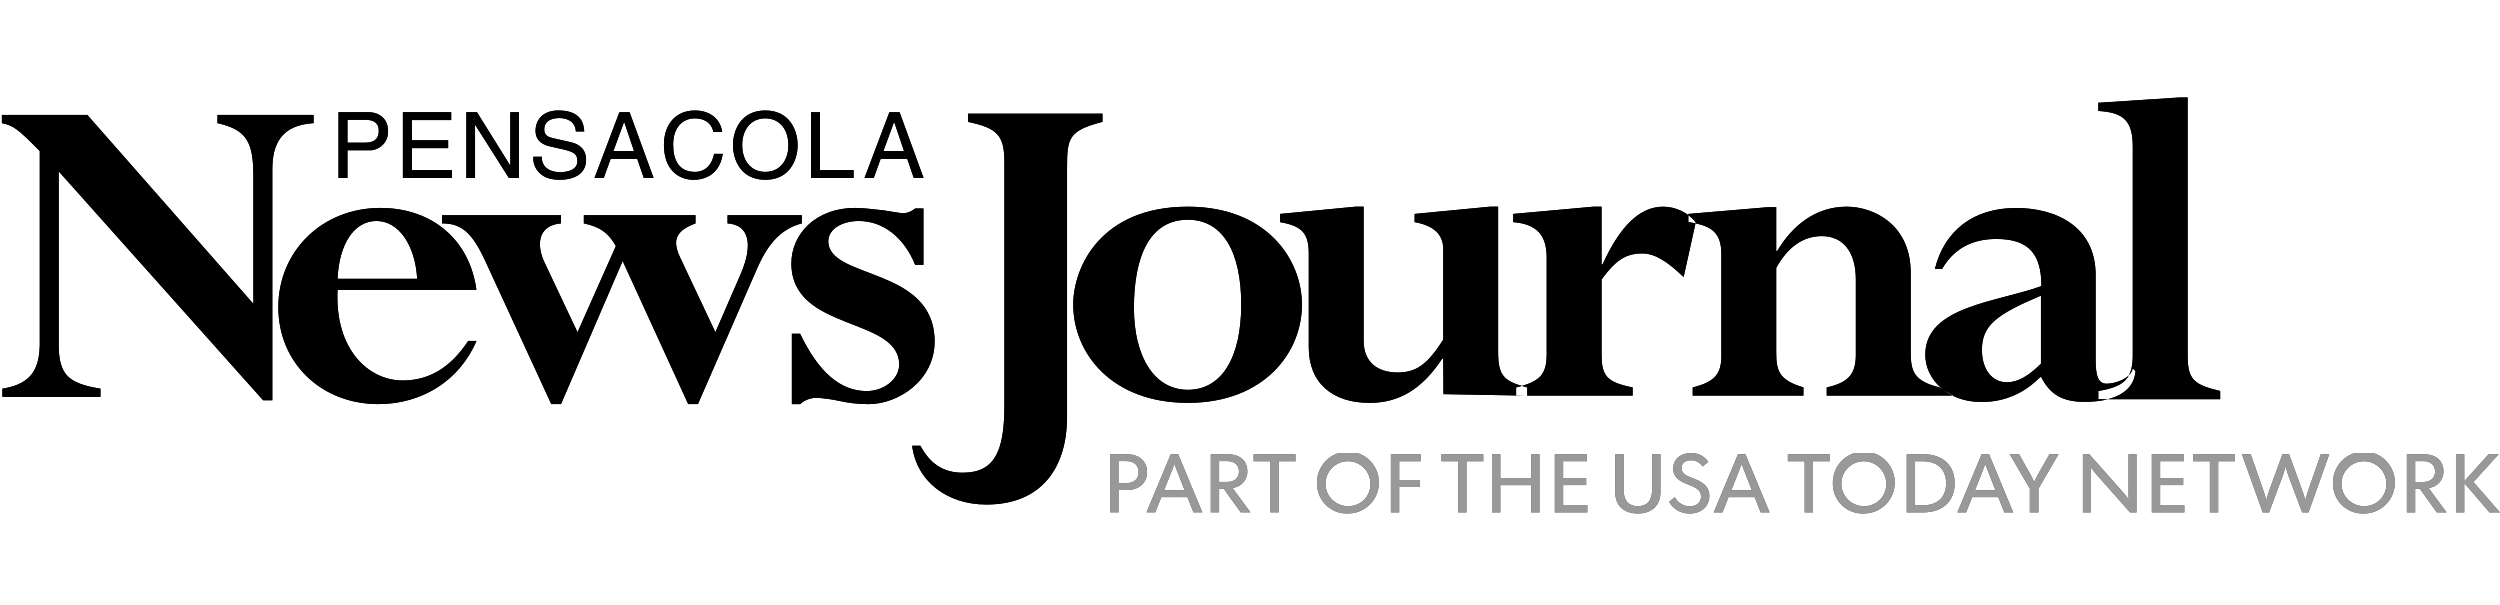
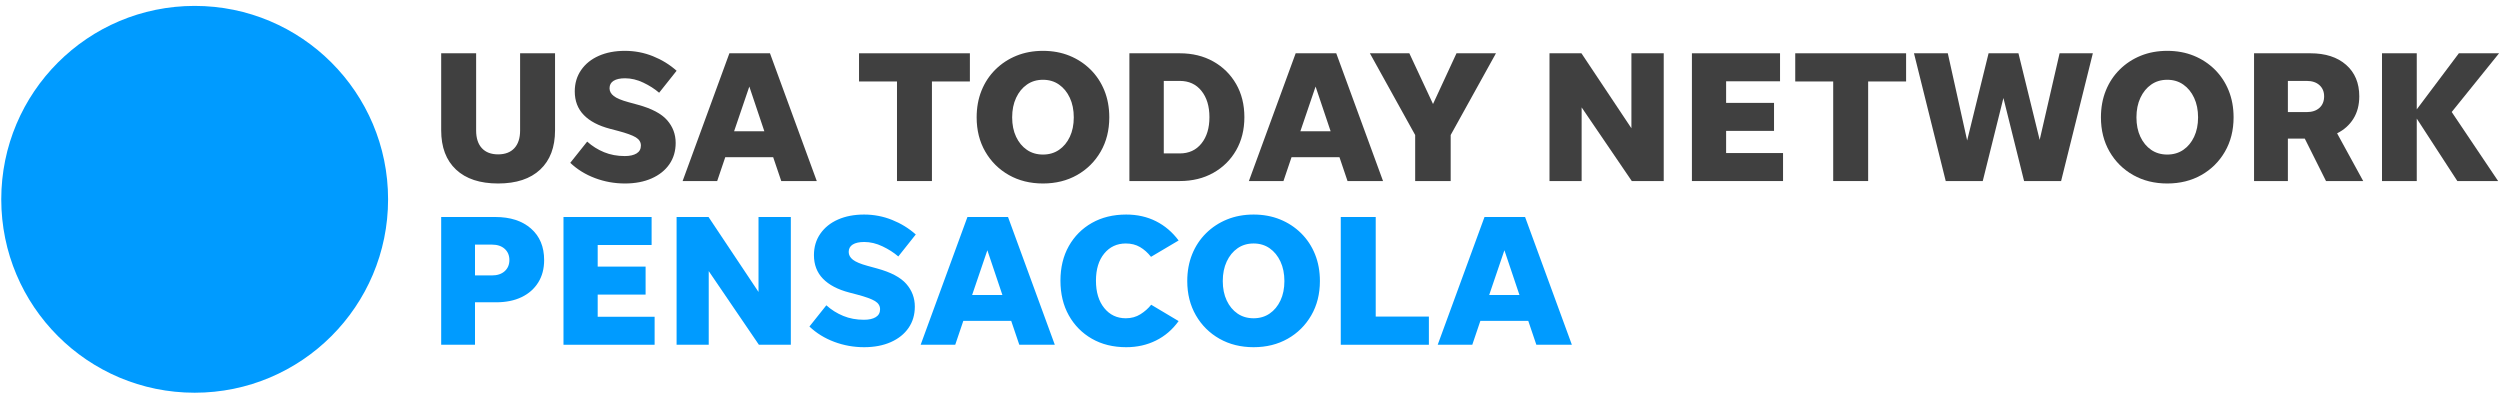
- <svg xmlns="http://www.w3.org/2000/svg" id="pensacoloa" width="662" height="160" viewBox="0 0 662 160">
-   <defs>
-     <style>
-       .cls-1 {
-         fill: #000;
-         filter: url(#filter);
-       }
- 
-       .cls-1, .cls-2 {
-         fill-rule: evenodd;
-       }
- 
-       .cls-2 {
-         filter: url(#filter-2);
-       }
-     </style>
-     <filter id="filter" x="294" y="119.969" width="367.969" height="16" filterUnits="userSpaceOnUse">
-       <feFlood result="flood" flood-color="#999" />
-       <feComposite result="composite" operator="in" in2="SourceGraphic" />
-       <feBlend result="blend" in2="SourceGraphic" />
-     </filter>
-     <filter id="filter-2" x="0.5" y="25.813" width="587.406" height="107.781" filterUnits="userSpaceOnUse">
-       <feFlood result="flood" flood-color="#000" />
-       <feComposite result="composite" operator="in" in2="SourceGraphic" />
-       <feBlend result="blend" in2="SourceGraphic" />
-     </filter>
-   </defs>
-   <path id="USAT_Network" data-name="USAT Network" class="cls-1" d="M293.989,120.273h4.489c3.156,0,5.267,1.865,5.267,4.741s-2.155,4.735-5.267,4.735h-2.29v5.925h-2.2v-15.4Zm4.267,7.659c2.112,0,3.244-1.163,3.244-2.918,0-1.736-1.132-2.919-3.244-2.919h-2.068v5.837h2.068Zm11.768-7.659h1.955l6.4,15.4h-2.358l-1.6-4.035h-6.911l-1.6,4.035H303.6S309.244,122.162,310.024,120.273Zm3.665,9.544-1.488-3.794c-0.222-.572-1.179-2.942-1.2-3.139h-0.043c-0.022.2-.955,2.5-1.2,3.139l-1.51,3.794h5.443Zm6.924-9.544h4.51c2.91,0,5.178,1.5,5.178,4.563a4.293,4.293,0,0,1-3.955,4.346l4.778,6.492h-2.579l-4.51-6.276h-1.223v6.276h-2.2v-15.4Zm4.267,7.351c2.043,0,3.2-1.077,3.2-2.764s-1.157-2.765-3.2-2.765h-2.068v5.529h2.068Zm11.522-5.486h-4.445v-1.865h11.089v1.865H338.6v13.536h-2.2V122.138Zm12.347,5.838a8.2,8.2,0,1,1,8.2,8A7.862,7.862,0,0,1,348.749,127.976Zm14.133,0a5.946,5.946,0,1,0-5.955,6.053A5.772,5.772,0,0,0,362.882,127.976Zm5.433-7.7h7.867v1.865h-5.668V127.1H376v1.865h-5.49v6.713h-2.2v-15.4Zm17.815,1.865h-4.444v-1.865h11.088v1.865H388.33v13.536h-2.2V122.138Zm8.953-1.865h2.2v6.318h8.178v-6.318h2.2v15.4h-2.2v-7.218h-8.178v7.218h-2.2v-15.4Zm16.631,0h8.49v1.846h-6.29v4.472h6.11v1.846h-6.11v5.395h6.422v1.842h-8.622v-15.4Zm16,10.092V120.273h2.221v9.433c0,2.679,1.157,4.323,3.756,4.323,2.622,0,3.78-1.644,3.78-4.323v-9.433h2.221v10.092c0,3.38-2.2,5.616-6,5.616C429.865,135.981,427.71,133.745,427.71,130.365Zm14.274,2.524,1.491-1.25a4.52,4.52,0,0,0,3.911,2.433c1.709,0,3.044-.918,3.044-2.611,0-1.817-1.534-2.433-3.446-3.178-1.956-.769-3.933-1.736-3.933-4.193,0-2.432,1.912-4.12,4.712-4.12a5.248,5.248,0,0,1,4.579,2.322l-1.491,1.25a3.552,3.552,0,0,0-3.088-1.668c-1.512,0-2.511.769-2.511,2.063,0,1.6,1.554,2.13,2.911,2.654,2.2,0.856,4.466,1.889,4.466,4.716,0,2.679-2,4.674-5.2,4.674A6.064,6.064,0,0,1,441.984,132.889Zm18.241-12.616h1.956l6.4,15.4h-2.357l-1.6-4.035h-6.912l-1.6,4.035H453.8S459.446,122.162,460.225,120.273Zm3.665,9.544-1.487-3.794c-0.222-.572-1.179-2.942-1.2-3.139h-0.044c-0.022.2-.955,2.5-1.2,3.139l-1.51,3.794h5.443Zm13.978-7.679h-4.445v-1.865h11.088v1.865h-4.444v13.536h-2.2V122.138Zm7.469,5.838a8.2,8.2,0,1,1,8.2,8A7.861,7.861,0,0,1,485.337,127.976Zm14.132,0a5.945,5.945,0,1,0-5.954,6.053A5.772,5.772,0,0,0,499.469,127.976Zm5.434-7.7h4.423c4.977,0,8.265,2.808,8.265,7.7,0,4.87-3.312,7.7-8.265,7.7H504.9v-15.4Zm2.2,13.534h2.046c3.643,0,6.176-1.9,6.176-5.831s-2.533-5.838-6.176-5.838H507.1v11.669Zm17.637-13.534H526.7l6.4,15.4h-2.357l-1.6-4.035h-6.912l-1.6,4.035h-2.311S523.96,122.162,524.739,120.273Zm3.666,9.544-1.489-3.794c-0.221-.572-1.178-2.942-1.2-3.139h-0.044c-0.022.2-.955,2.5-1.2,3.139l-1.51,3.794h5.444Zm9.084-.419-5.312-9.125h2.467l2.889,5.135a22.887,22.887,0,0,1,1.11,2.192h0.022a23.153,23.153,0,0,1,1.113-2.192l2.91-5.135h2.4l-5.309,9.125v6.276h-2.289V129.4Zm14.062-9.125h1.687l8.846,9.982c0.266,0.288,1.422,1.711,1.534,1.932l0.044-.023c-0.044-.217-0.044-2-0.044-2.39v-9.5h2.134v15.4h-1.713l-8.845-9.983c-0.265-.283-1.422-1.711-1.532-1.928l-0.021.02c0.021,0.221.043,2,.043,2.394v9.5h-2.133v-15.4Zm18.253,0h8.487v1.846H572v4.472h6.113v1.846H572v5.395h6.422v1.842H569.8v-15.4Zm15.37,1.865h-4.445v-1.865h11.089v1.865h-4.445v13.536h-2.2V122.138Zm8.477-1.865h2.334l3.2,9.15c0.112,0.351.867,2.63,0.889,2.981h0.046a30.445,30.445,0,0,1,.933-2.981l3.334-9.15h1.756l3.332,9.15c0.133,0.351.91,2.63,0.935,2.981h0.044c0.044-.351.8-2.63,0.91-2.981l3.179-9.15h2.243l-5.49,15.4h-1.688l-3.6-9.607a25.578,25.578,0,0,1-.758-2.5h-0.044a25.693,25.693,0,0,1-.776,2.5l-3.578,9.607h-1.69Zm24.119,7.7a8.2,8.2,0,1,1,8.2,8A7.861,7.861,0,0,1,617.77,127.976Zm14.132,0a5.946,5.946,0,1,0-5.955,6.053A5.772,5.772,0,0,0,631.9,127.976Zm5.433-7.7h4.511c2.913,0,5.177,1.5,5.177,4.563a4.293,4.293,0,0,1-3.955,4.346l4.779,6.492h-2.579l-4.511-6.276h-1.222v6.276h-2.2v-15.4Zm4.267,7.351c2.044,0,3.2-1.077,3.2-2.764s-1.156-2.765-3.2-2.765h-2.067v5.529H641.6Zm8.736-7.351h2.2v7.154l6.444-7.154h2.666l-6.687,7.351,7,8.05h-2.754l-6.668-7.785v7.785h-2.2v-15.4Z" />
-   <path id="Pensacola_logo" data-name="Pensacola logo" class="cls-2" d="M92.01,31.727h4.82c1.957,0,3.472.7,3.472,2.914,0,2.354-1.442,3.133-3.571,3.133H92.01V31.727h0Zm0,8.062h5.528a4.872,4.872,0,0,0,5.21-5.172c0-2.818-1.955-4.905-5.21-4.905h-7.9V47.143h2.37V39.789h0Zm27.639,5.268h-10.59V39.229h9.612V37.141h-9.612V31.8h10.419V29.712H106.687V47.143h12.962V45.057h0Zm15.484-1.263h-0.051L126.3,29.712h-2.813V47.143h2.3V33.063h0.048l8.929,14.08h2.665V29.712h-2.3V43.794h0Zm19.57-8.984c-0.1-1.917-.71-5.559-6.847-5.559-4.258,0-6.042,2.669-6.042,5.39,0,3.034,2.59,3.836,3.742,4.1l3.595,0.824c2.887,0.681,3.742,1.264,3.742,3.083,0,2.5-2.884,2.938-4.6,2.938-2.25,0-4.842-.923-4.842-4.078h-2.224a5.342,5.342,0,0,0,1.783,4.417c0.785,0.7,2.056,1.677,5.31,1.677,3.007,0,6.871-1.142,6.871-5.27,0-2.768-1.712-4.127-3.987-4.661l-5.013-1.142c-1.027-.241-2.078-0.727-2.078-2.208,0-2.647,2.519-3.06,4.008-3.06,1.982,0,4.234.851,4.357,3.545H154.7Zm14.041,7.259,1.735,5.073h2.592l-6.358-17.431h-2.691l-6.6,17.431h2.445L161.7,42.07h7.046Zm-6.311-2.087,2.812-7.671h0.048l2.593,7.671h-5.453Zm28.792-5.026c-0.342-2.914-2.69-5.7-7.214-5.7-5.114,0-8.2,3.714-8.2,9.079,0,6.7,3.916,9.276,7.9,9.276,1.319,0,6.7-.294,7.68-6.874h-2.3c-0.81,4.056-3.475,4.785-5.017,4.785-4.352,0-5.821-3.157-5.821-7.259,0-4.588,2.569-6.921,5.75-6.921,1.685,0,4.253.559,4.914,3.618h2.3Zm17.542,3.473c0,4.1-2.3,7.089-6.115,7.089s-6.117-2.985-6.117-7.089,2.3-7.091,6.117-7.091,6.115,2.988,6.115,7.091h0Zm2.444,0c0-3.763-2.006-9.177-8.559-9.177s-8.56,5.414-8.56,9.177,2,9.178,8.56,9.178,8.559-5.416,8.559-9.178h0Zm5.916-8.716h-2.371V47.143H226.03V45.057h-8.9V29.712h0ZM240.239,42.07l1.735,5.073h2.593l-6.361-17.431h-2.69l-6.6,17.431h2.445l1.835-5.073h7.046Zm-6.311-2.087,2.811-7.671h0.049l2.593,7.671h-5.453ZM72.112,44.856c0-6.636,2.313-11.741,10.928-12.25V30.435H57.584v2.171c7.97,1.786,9.513,5.23,9.513,14.293V80.461L23.128,30.435H0.5v2.171c3.086,0.637,4.241,1.53,10.028,7.4V90.031c0.127,7.275-1.8,11.615-9.9,12.889v2.172H26.6V102.92c-8.615-1.4-11.057-3.7-11.057-11.866V45.368l54.128,60.616h2.443V44.856h0Zm54.044,31.907c-1.8-13.275-11.7-21.7-25.455-21.7-15.3,0-27,11.36-27,26.289,0,14.678,11.315,25.653,26.486,25.653,11.7,0,21.6-6.384,25.97-16.719h-2.185c-4.63,7.018-10.287,10.465-17.358,10.465-9,0-18-8.167-17.228-23.99h36.771ZM89.386,73.827c0.386-9.19,4.371-15.316,10.285-15.316s10.285,6.382,10.8,15.316H89.386Zm111.239-3.062c2.957-6.637,6.43-10.209,11.7-11.616V56.98H192.651v2.169c5.914,0.383,6.686,5.871,3.6,13.147L189.437,87.99l-9.386-19.906c-2.185-4.722-.9-7.019,4.115-8.934V56.98H154.6v2.169c4.244,0.894,6.556,2.552,8.485,6L152.926,87.99l-8.744-18.5c-2.186-4.593-1.8-9.826,4.37-10.338V56.98h-31.5v2.169c5.144,0,7.973,2.426,11.446,9.955l17.485,37.9h2.568l16.329-37.9,17.355,37.9h2.572l15.816-36.242h0Zm43.9-15.571h-2.183a5.264,5.264,0,0,1-2.958,1.278c-0.9,0-2.956-.385-5.4-0.766-2.441-.255-5.271-0.64-7.456-0.64-10.672,0-16.97,7.02-16.97,14.676,0,18.123,28.541,14.036,28.541,26.8,0,3.829-3.984,7.019-8.614,7.019-6.943,0-12.726-4.978-17.613-15.187h-2.186v18.634h2.186a6.459,6.459,0,0,1,4.5-1.663,38.912,38.912,0,0,1,5.655.767,35.08,35.08,0,0,0,7.973.9c7.843,0,17.485-6.254,17.485-16.593,0-19.9-28.156-16.332-28.156-26.54,0-3.192,3.6-5.362,8.1-5.362,6.427,0,11.957,4.339,14.915,11.615h2.183V55.193h0ZM282.55,44.27c0-7.786.514-9.7,9.386-12V30.1H256.323v2.171c7.843,1.658,9.641,3.573,9.641,10.719v64.446c0,12.25-2.7,17.741-11.056,17.741-5.015,0-8.615-2.3-11.186-7.149h-2.185c1.158,9.318,9.127,15.57,19.671,15.57,14.656,0,21.342-9.825,21.342-23.224V44.27h0Zm62.2,36.37c0-11.869-9.255-25.907-30.215-25.907-23.014,0-30.342,15.952-30.342,25.907,0,12.886,10.157,26.033,30.342,26.033S344.755,93.4,344.755,80.64h0Zm-16.072,0c0,14.035-5.143,22.586-14.143,22.586-8.742,0-14.271-8.551-14.271-21.694,0-13.526,4.113-23.353,14.271-23.353,9.517,0,14.143,8.934,14.143,22.461h0ZM346.561,92c0,9.187,6.04,14.676,16.066,14.676,7.848,0,13.889-3.573,19.291-11.742h0.253l0.054,9.431,22.191,0.4V102.59c-6.427-1.658-7.716-3.19-7.716-9.574V54.733h-2.183l-19.929,1.914v2.169c5.014,0.895,7.583,3.192,7.583,7.149V89.953c-4.243,6.637-7.2,8.682-12.082,8.682-5.274,0-9-2.68-9-8.424V54.733H358.9l-19.931,1.914v2.169c5.787,1.023,7.59,2.936,7.59,8.3V92h0ZM449.034,58.817a11.32,11.32,0,0,0-8.616-4.083c-6.041,0-11.311,4.85-16.071,15.317h-0.255V54.733h-2.187L400.69,56.648v2.169c6.173,0.512,8.873,3.319,8.873,9.446V93.656c0,5.486-1.675,7.4-8.1,8.934v2.167h30.856V102.59c-7.068-1.406-8.225-3.19-8.225-8.934V74c3.726-5.1,6.427-6.891,10.8-6.891,3.345,0,6.687,2.17,10.93,6.254l3.215-14.551h0Zm42.392,35.1c0,5.1-1.928,7.4-7.712,8.676v2.167l33.538-.016-3.708-2.168c-6.691-1.657-7.59-4.195-7.59-9.3V72.218c0-12.634-9.64-17.484-16.969-17.484-8.1,0-14.274,4.85-18.386,11.743h-0.256V54.862h-2.187l-21.082,1.786v2.169c6.426,0.895,8.741,2.936,8.741,8.552V94.3c0,4.847-1.928,6.888-7.585,8.294v2.167h29.312V102.59c-6.3-1.914-7.2-4.212-7.2-9.191V70.942c3.086-5.614,7.2-8.423,12.082-8.423,5.656,0,9,4.212,9,11.486v19.91h0Zm73.332,0.047c0,6.122-2.056,8.421-9.127,9.569V105.7H587.9v-2.171c-7.2-1.659-8.614-3.191-8.614-9.569V25.811H577.1l-21.471,1.4v2.171c6.943,0.381,9.127,2.807,9.127,9.572v55h0Zm-9.829-21.106c0-13.116-10.8-17.783-21.1-17.783-11.178,0-18.931,5.927-21.473,16.142h1.911c3.047-5.3,7.874-7.943,14.353-7.943,8.643,0,11.944,4.034,11.944,12.483-11.689,4.289-30.747,5.3-30.747,18.159,0,6.94,6.48,12.489,14.358,12.489a20.681,20.681,0,0,0,15.116-5.675l1.149-1.01c2.412,4.792,5.717,6.685,11.56,6.685,6.989,0,12.981-2.155,13.491-8.082l-0.728-.84c-0.509,2.9-4.883,4.126-6.918,4.126-2.157,0-2.92-1.889-2.92-6.305V72.856h0ZM540.444,96.311c-3.306,3.281-6.1,4.917-9.022,4.917-3.937,0-6.607-3.4-6.607-8.572,0-6.431,3.687-9.334,15.629-14.378V96.311h0Z" />
+ <svg xmlns="http://www.w3.org/2000/svg" width="349" height="55" viewBox="0 0 349 55">
+   <g fill="none" fill-rule="evenodd">
+     <path class="no-color-change" fill="#009BFF" d="M54.176,27.824 C54.176,42.736 42.089,54.824 27.176,54.824 C12.263,54.824 0.176,42.736 0.176,27.824 C0.176,12.911 12.263,0.824 27.176,0.824 C42.089,0.824 54.176,12.911 54.176,27.824" />
+     <path fill="#404040" d="M69.536 21.55C70.517 21.55 71.273 21.262 71.806 20.685 72.339 20.107 72.606 19.285 72.606 18.219L72.606 7.439 77.484 7.439 77.484 18.193C77.484 20.553 76.793 22.381 75.412 23.674 74.031 24.969 72.072 25.615 69.536 25.615 67.001 25.615 65.042 24.969 63.661 23.674 62.28 22.381 61.589 20.553 61.589 18.193L61.589 7.439 66.468 7.439 66.468 18.219C66.468 19.285 66.735 20.107 67.269 20.685 67.802 21.262 68.558 21.55 69.536 21.55M87.241 25.615C85.79 25.615 84.4 25.366 83.072 24.867 81.741 24.369 80.587 23.657 79.609 22.73L81.97 19.767C82.669 20.396 83.455 20.891 84.329 21.248 85.204 21.607 86.165 21.786 87.215 21.786 87.914 21.786 88.465 21.664 88.867 21.419 89.269 21.174 89.47 20.807 89.47 20.317 89.47 19.846 89.235 19.465 88.763 19.176 88.29 18.888 87.46 18.586 86.271 18.271L85.169 17.982C83.56 17.562 82.337 16.92 81.497 16.055 80.657 15.189 80.237 14.092 80.237 12.764 80.237 11.627 80.535 10.631 81.13 9.773 81.724 8.917 82.546 8.256 83.595 7.793 84.645 7.33 85.86 7.098 87.241 7.098 88.605 7.098 89.907 7.348 91.15 7.846 92.391 8.344 93.492 9.021 94.454 9.879L92.015 12.947C91.386 12.405 90.646 11.934 89.798 11.531 88.95 11.129 88.107 10.928 87.267 10.928 86.568 10.928 86.03 11.045 85.655 11.281 85.279 11.518 85.091 11.863 85.091 12.317 85.091 12.737 85.287 13.1 85.681 13.406 86.073 13.712 86.751 13.996 87.713 14.258L89.051 14.625C90.974 15.15 92.333 15.867 93.13 16.776 93.925 17.685 94.323 18.744 94.323 19.95 94.323 21.087 94.03 22.079 93.445 22.927 92.859 23.775 92.032 24.435 90.966 24.907 89.9 25.379 88.657 25.615 87.241 25.615M102.48 18.324L106.702 18.324 104.605 12.082 102.48 18.324zM109.064 25.274L107.935 21.943 101.247 21.943 100.119 25.274 95.293 25.274 101.823 7.439 107.489 7.439 114.021 25.274 109.064 25.274 109.064 25.274z" />
+     <polyline fill="#404040" points="125.22 25.274 125.22 11.373 119.921 11.373 119.921 7.439 135.396 7.439 135.396 11.373 130.098 11.373 130.098 25.274 125.22 25.274" />
+     <path fill="#404040" d="M145.599 21.576C146.455 21.576 147.202 21.357 147.841 20.92 148.48 20.483 148.982 19.876 149.349 19.098 149.716 18.32 149.9 17.415 149.9 16.383 149.9 15.352 149.716 14.441 149.349 13.655 148.982 12.868 148.48 12.252 147.841 11.807 147.202 11.36 146.455 11.137 145.599 11.137 144.741 11.137 143.994 11.36 143.357 11.807 142.718 12.252 142.215 12.868 141.848 13.655 141.481 14.441 141.297 15.352 141.297 16.383 141.297 17.415 141.481 18.32 141.848 19.098 142.215 19.876 142.718 20.483 143.357 20.92 143.994 21.357 144.741 21.576 145.599 21.576zM145.599 25.615C143.816 25.615 142.228 25.222 140.838 24.435 139.448 23.648 138.351 22.56 137.546 21.17 136.741 19.779 136.34 18.184 136.34 16.383 136.34 15.019 136.568 13.773 137.022 12.645 137.476 11.518 138.123 10.539 138.962 9.707 139.802 8.877 140.78 8.234 141.901 7.779 143.019 7.326 144.252 7.098 145.599 7.098 146.945 7.098 148.177 7.326 149.297 7.779 150.415 8.234 151.396 8.877 152.235 9.707 153.073 10.539 153.72 11.518 154.175 12.645 154.63 13.773 154.857 15.019 154.857 16.383 154.857 18.184 154.454 19.779 153.651 21.17 152.847 22.56 151.749 23.648 150.359 24.435 148.969 25.222 147.382 25.615 145.599 25.615L145.599 25.615zM162.464 21.419L164.693 21.419C165.969 21.419 166.979 20.955 167.722 20.029 168.466 19.102 168.837 17.878 168.837 16.357 168.837 14.836 168.466 13.611 167.722 12.685 166.979 11.758 165.969 11.295 164.693 11.295L162.464 11.295 162.464 21.419zM157.663 25.274L157.663 7.439 164.693 7.439C166.458 7.439 168.019 7.819 169.374 8.58 170.73 9.34 171.792 10.39 172.562 11.727 173.331 13.064 173.716 14.608 173.716 16.357 173.716 18.105 173.331 19.648 172.562 20.986 171.792 22.324 170.73 23.373 169.374 24.133 168.019 24.894 166.458 25.274 164.693 25.274L157.663 25.274 157.663 25.274zM181.531 18.324L185.755 18.324 183.655 12.082 181.531 18.324zM188.114 25.274L186.988 21.943 180.299 21.943 179.171 25.274 174.345 25.274 180.876 7.439 186.541 7.439 193.072 25.274 188.114 25.274 188.114 25.274z" />
+     <polyline fill="#404040" points="202.515 18.849 202.515 25.274 197.558 25.274 197.558 18.849 191.236 7.439 196.744 7.439 200.049 14.52 203.327 7.439 208.835 7.439 202.515 18.849" />
+     <polyline fill="#404040" points="227.798 25.274 220.796 14.992 220.796 25.274 216.31 25.274 216.31 7.439 220.769 7.439 227.745 17.904 227.745 7.439 232.257 7.439 232.257 25.274 227.798 25.274" />
+     <polyline fill="#404040" points="236.191 25.274 236.191 7.439 248.493 7.439 248.493 11.348 240.966 11.348 240.966 14.363 247.654 14.363 247.654 18.271 240.966 18.271 240.966 21.366 248.913 21.366 248.913 25.274 236.191 25.274" />
+     <polyline fill="#404040" points="255.915 25.274 255.915 11.373 250.616 11.373 250.616 7.439 266.091 7.439 266.091 11.373 260.794 11.373 260.794 25.274 255.915 25.274" />
+     <polyline fill="#404040" points="282.562 25.274 279.677 13.682 276.792 25.274 271.624 25.274 267.193 7.439 271.913 7.439 274.614 19.609 277.605 7.439 281.775 7.439 284.739 19.53 287.519 7.439 292.161 7.439 287.73 25.274 282.562 25.274" />
+     <path fill="#404040" d="M302.548 21.576C303.405 21.576 304.152 21.357 304.79 20.92 305.429 20.483 305.931 19.876 306.298 19.098 306.665 18.32 306.851 17.415 306.851 16.383 306.851 15.352 306.665 14.441 306.298 13.655 305.931 12.868 305.429 12.252 304.79 11.807 304.152 11.36 303.405 11.137 302.548 11.137 301.691 11.137 300.945 11.36 300.306 11.807 299.667 12.252 299.165 12.868 298.798 13.655 298.431 14.441 298.247 15.352 298.247 16.383 298.247 17.415 298.431 18.32 298.798 19.098 299.165 19.876 299.667 20.483 300.306 20.92 300.945 21.357 301.691 21.576 302.548 21.576zM302.548 25.615C300.765 25.615 299.179 25.222 297.788 24.435 296.398 23.648 295.3 22.56 294.495 21.17 293.693 19.779 293.29 18.184 293.29 16.383 293.29 15.019 293.517 13.773 293.972 12.645 294.427 11.518 295.073 10.539 295.913 9.707 296.751 8.877 297.732 8.234 298.851 7.779 299.968 7.326 301.202 7.098 302.548 7.098 303.894 7.098 305.128 7.326 306.247 7.779 307.364 8.234 308.345 8.877 309.185 9.707 310.023 10.539 310.671 11.518 311.124 12.645 311.579 13.773 311.808 15.019 311.808 16.383 311.808 18.184 311.405 19.779 310.601 21.17 309.796 22.56 308.698 23.648 307.31 24.435 305.919 25.222 304.331 25.615 302.548 25.615L302.548 25.615zM319.388 15.648L322.011 15.648C322.761 15.648 323.357 15.451 323.794 15.059 324.23 14.665 324.448 14.127 324.448 13.445 324.448 12.799 324.23 12.278 323.794 11.885 323.357 11.491 322.761 11.295 322.011 11.295L319.388 11.295 319.388 15.648zM319.388 19.347L319.388 25.274 314.665 25.274 314.665 7.439 322.534 7.439C324.632 7.439 326.294 7.977 327.519 9.053 328.741 10.127 329.355 11.592 329.355 13.445 329.355 14.652 329.083 15.692 328.54 16.566 327.999 17.441 327.238 18.123 326.259 18.612L329.905 25.274 324.712 25.274 321.747 19.347 319.388 19.347 319.388 19.347z" />
+     <polyline fill="#404040" points="343.044 25.274 337.38 16.555 337.38 25.274 332.527 25.274 332.527 7.439 337.38 7.439 337.38 15.268 343.255 7.439 348.868 7.439 342.259 15.635 348.738 25.274 343.044 25.274" />
+     <path class="no-color-change" fill="#009BFF" d="M66.31,38.449 L68.671,38.449 C69.422,38.449 70.017,38.253 70.454,37.859 C70.891,37.466 71.111,36.945 71.111,36.299 C71.111,35.652 70.891,35.132 70.454,34.738 C70.017,34.345 69.422,34.148 68.671,34.148 L66.31,34.148 L66.31,38.449 Z M61.589,48.128 L61.589,30.293 L69.143,30.293 C71.241,30.293 72.902,30.83 74.126,31.906 C75.35,32.98 75.962,34.445 75.962,36.299 C75.962,37.506 75.687,38.551 75.136,39.434 C74.585,40.316 73.812,40.998 72.815,41.478 C71.818,41.96 70.628,42.2 69.247,42.2 L66.31,42.2 L66.31,48.128 L61.589,48.128 L61.589,48.128 Z" />
+     <polyline class="no-color-change" fill="#009BFF" points="78.663 48.128 78.663 30.293 90.964 30.293 90.964 34.201 83.437 34.201 83.437 37.217 90.125 37.217 90.125 41.125 83.437 41.125 83.437 44.22 91.384 44.22 91.384 48.128 78.663 48.128" />
+     <polyline class="no-color-change" fill="#009BFF" points="105.941 48.128 98.938 37.846 98.938 48.128 94.452 48.128 94.452 30.293 98.911 30.293 105.888 40.758 105.888 30.293 110.4 30.293 110.4 48.128 105.941 48.128" />
+     <path class="no-color-change" fill="#009BFF" d="M120.629 48.469C119.177 48.469 117.787 48.22 116.458 47.721 115.13 47.223 113.976 46.511 112.996 45.584L115.357 42.62C116.056 43.25 116.843 43.744 117.718 44.102 118.591 44.461 119.554 44.64 120.603 44.64 121.302 44.64 121.853 44.518 122.255 44.272 122.657 44.027 122.859 43.66 122.859 43.171 122.859 42.699 122.622 42.318 122.15 42.029 121.678 41.741 120.847 41.439 119.658 41.125L118.557 40.836C116.949 40.416 115.724 39.773 114.885 38.908 114.046 38.043 113.626 36.945 113.626 35.617 113.626 34.48 113.923 33.484 114.518 32.627 115.113 31.77 115.934 31.109 116.984 30.646 118.032 30.184 119.247 29.951 120.629 29.951 121.993 29.951 123.295 30.201 124.536 30.699 125.779 31.197 126.88 31.875 127.842 32.732L125.403 35.801C124.773 35.259 124.034 34.787 123.187 34.385 122.338 33.982 121.494 33.781 120.656 33.781 119.956 33.781 119.417 33.898 119.042 34.135 118.665 34.371 118.478 34.717 118.478 35.171 118.478 35.591 118.675 35.953 119.068 36.26 119.462 36.565 120.14 36.85 121.101 37.111L122.439 37.478C124.363 38.004 125.722 38.721 126.517 39.63 127.313 40.539 127.71 41.598 127.71 42.804 127.71 43.94 127.417 44.933 126.831 45.78 126.245 46.629 125.419 47.289 124.353 47.761 123.286 48.232 122.045 48.469 120.629 48.469M135.71 41.178L139.933 41.178 137.835 34.935 135.71 41.178zM142.294 48.128L141.165 44.797 134.478 44.797 133.35 48.128 128.524 48.128 135.054 30.293 140.72 30.293 147.251 48.128 142.294 48.128 142.294 48.128zM157.218 48.469C155.4 48.469 153.804 48.076 152.431 47.289 151.058 46.502 149.983 45.413 149.204 44.023 148.427 42.633 148.038 41.019 148.038 39.184 148.038 37.348 148.427 35.739 149.204 34.357 149.983 32.977 151.058 31.896 152.431 31.119 153.804 30.341 155.4 29.951 157.218 29.951 158.756 29.951 160.142 30.262 161.374 30.883 162.608 31.504 163.661 32.4 164.535 33.571L160.68 35.853C160.225 35.275 159.714 34.821 159.146 34.489 158.577 34.157 157.917 33.99 157.165 33.99 155.923 33.99 154.918 34.459 154.15 35.394 153.379 36.33 152.995 37.594 152.995 39.184 152.995 40.775 153.379 42.047 154.15 43 154.918 43.953 155.923 44.43 157.165 44.43 157.935 44.43 158.616 44.242 159.211 43.865 159.806 43.49 160.304 43.049 160.706 42.541L164.535 44.823C163.679 46.012 162.624 46.918 161.374 47.537 160.124 48.158 158.74 48.469 157.218 48.469M175.001 44.43C175.857 44.43 176.605 44.211 177.243 43.773 177.881 43.337 178.384 42.729 178.751 41.951 179.118 41.174 179.302 40.268 179.302 39.236 179.302 38.205 179.118 37.295 178.751 36.509 178.384 35.722 177.881 35.105 177.243 34.66 176.605 34.214 175.857 33.99 175.001 33.99 174.144 33.99 173.396 34.214 172.758 34.66 172.119 35.105 171.616 35.722 171.249 36.509 170.882 37.295 170.699 38.205 170.699 39.236 170.699 40.268 170.882 41.174 171.249 41.951 171.616 42.729 172.119 43.337 172.758 43.773 173.396 44.211 174.144 44.43 175.001 44.43zM175.001 48.469C173.217 48.469 171.63 48.076 170.24 47.289 168.85 46.502 167.752 45.413 166.949 44.023 166.144 42.633 165.741 41.037 165.741 39.236 165.741 37.873 165.969 36.627 166.423 35.499 166.878 34.371 167.525 33.393 168.365 32.56 169.204 31.73 170.183 31.088 171.302 30.633 172.421 30.18 173.654 29.951 175.001 29.951 176.347 29.951 177.579 30.18 178.699 30.633 179.818 31.088 180.797 31.73 181.636 32.56 182.476 33.393 183.122 34.371 183.577 35.499 184.032 36.627 184.259 37.873 184.259 39.236 184.259 41.037 183.857 42.633 183.052 44.023 182.248 45.413 181.152 46.502 179.761 47.289 178.37 48.076 176.784 48.469 175.001 48.469L175.001 48.469z" />
+     <polyline class="no-color-change" fill="#009BFF" points="192.05 44.193 199.472 44.193 199.472 48.128 187.171 48.128 187.171 30.293 192.05 30.293 192.05 44.193" />
+     <path class="no-color-change" fill="#009BFF" d="M207.891,41.178 L212.115,41.178 L210.015,34.935 L207.891,41.178 Z M214.474,48.128 L213.347,44.797 L206.658,44.797 L205.531,48.128 L200.704,48.128 L207.236,30.293 L212.901,30.293 L219.433,48.128 L214.474,48.128 L214.474,48.128 Z" />
+   </g>
</svg>
